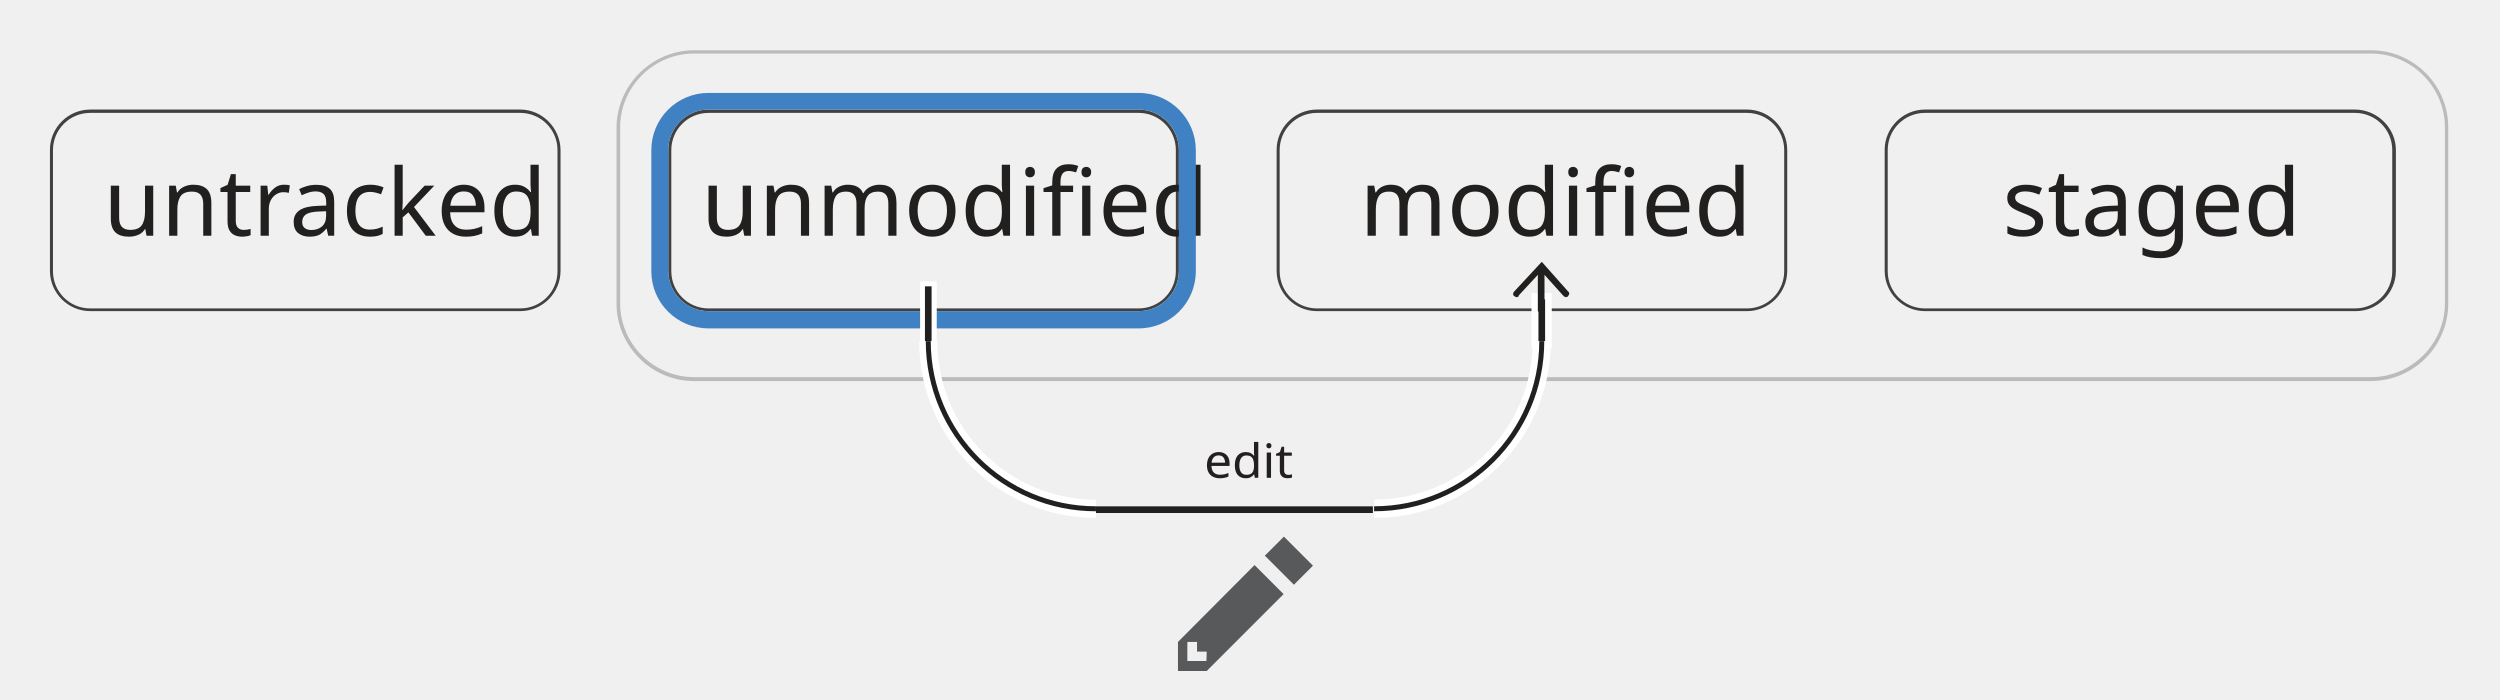
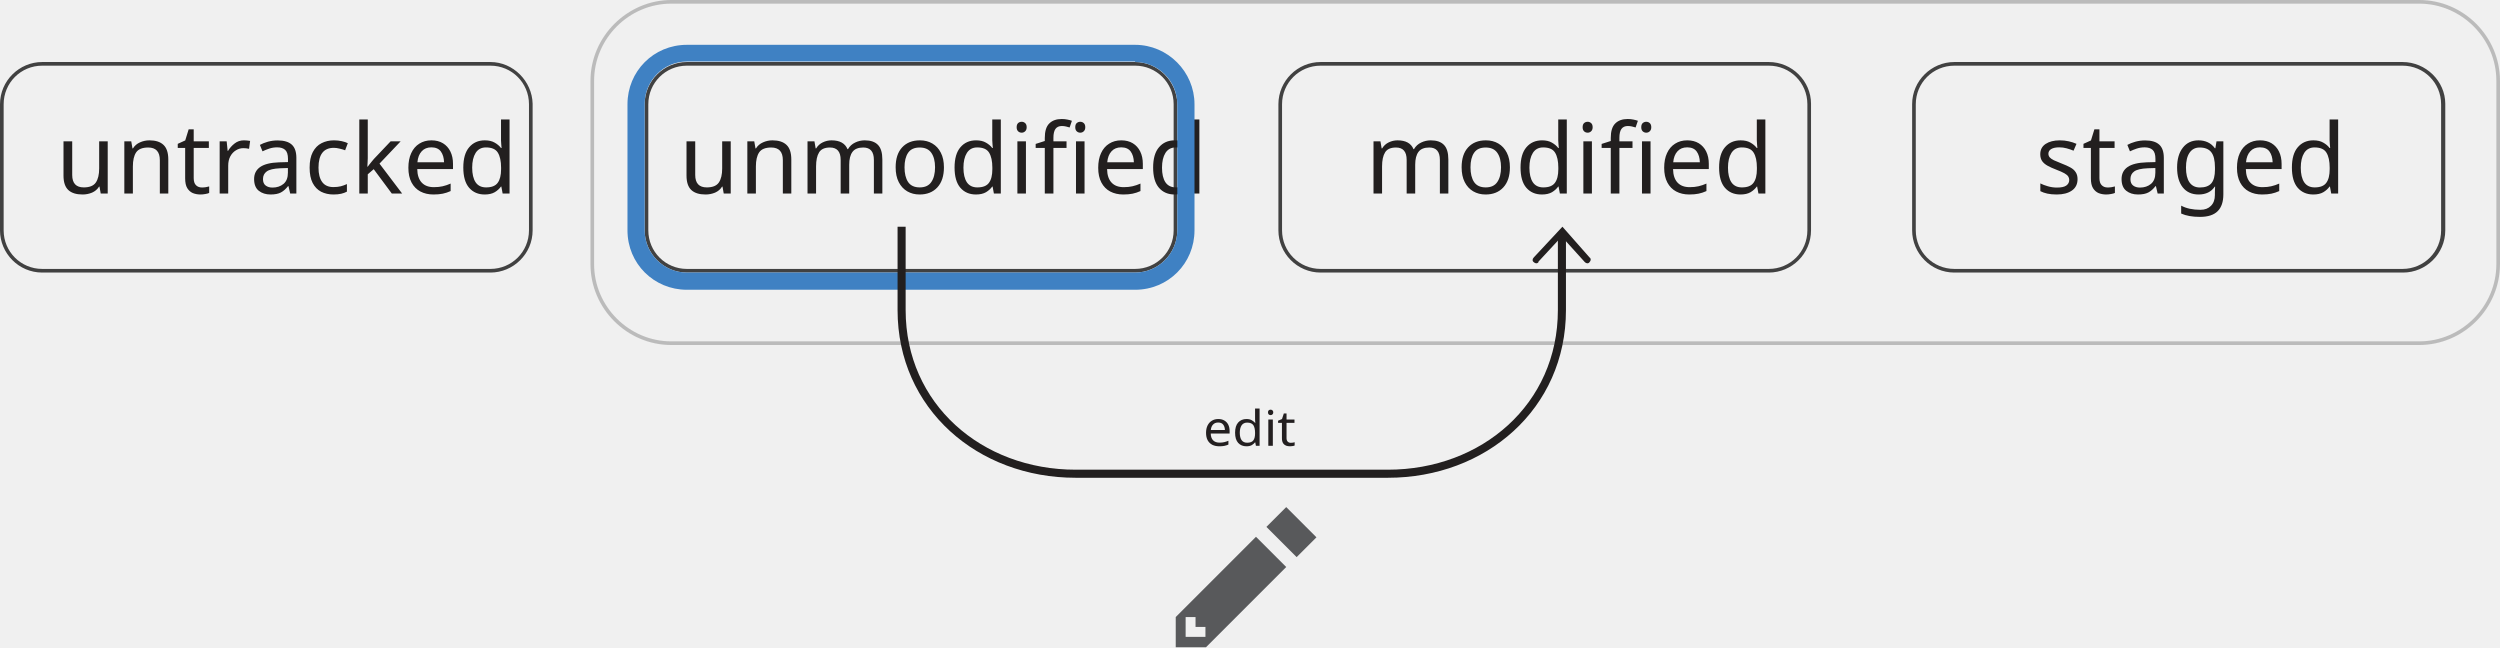
- <svg xmlns="http://www.w3.org/2000/svg" version="1.1" id="Diff" x="0px" y="0px" viewBox="-116 681 826 231" enable-background="new -116 681 826 231" xml:space="preserve">
+ <svg xmlns="http://www.w3.org/2000/svg" version="1.1" id="Diff" x="0px" y="0px" viewBox="5.6 339.1 479.7 124.2" enable-background="new 5.6 339.1 479.7 124.2" xml:space="preserve">
  <g id="base">
    <g id="untracked">
-       <text transform="matrix(1 0 0 1 -81.8234 758.8867)" fill="#221F1F" font-family="'HelveticaNeue-Light'" font-size="30.869">untracked</text>
+       <text transform="matrix(1 0 0 1 16.3151 376.2316)" fill="#221F1F" font-family="'HelveticaNeue-Light'" font-size="18.686">untracked</text>
      <g id="border_28_">
-         <path fill="#414141" d="M55.9,718.3c6.8,0,12.3,5.5,12.3,12.3v40c0,6.8-5.5,12.3-12.3,12.3H-86.2c-6.8,0-12.3-5.5-12.3-12.3v-40     c0-6.8,5.5-12.3,12.3-12.3H55.9 M55.9,717.2H-86.2c-7.3,0-13.3,6-13.3,13.3v40c0,7.3,6,13.3,13.3,13.3H55.9     c7.3,0,13.3-6,13.3-13.3v-40C69.1,723.3,63.2,717.2,55.9,717.2L55.9,717.2z" />
+         <path fill="#414141" d="M99.7,351.7c4.1,0,7.4,3.3,7.4,7.4v24.2c0,4.1-3.3,7.4-7.4,7.4h-86c-4.1,0-7.4-3.3-7.4-7.4v-24.2     c0-4.1,3.3-7.4,7.4-7.4H99.7 M99.7,351h-86c-4.4,0-8.1,3.6-8.1,8.1v24.2c0,4.4,3.6,8.1,8.1,8.1h86c4.4,0,8.1-3.6,8.1-8.1V359     C107.7,354.7,104.1,351,99.7,351L99.7,351z" />
      </g>
    </g>
    <g id="unmodified">
      <g id="border_1_">
-         <path fill="#414141" d="M260.2,718.3c6.8,0,12.3,5.5,12.3,12.3v40c0,6.8-5.5,12.3-12.3,12.3H118.1c-6.8,0-12.3-5.5-12.3-12.3v-40     c0-6.8,5.5-12.3,12.3-12.3H260.2 M260.2,717.2H118.1c-7.3,0-13.3,6-13.3,13.3v40c0,7.3,6,13.3,13.3,13.3h142.1     c7.3,0,13.3-6,13.3-13.3v-40C273.5,723.3,267.5,717.2,260.2,717.2L260.2,717.2z" />
+         <path fill="#414141" d="M223.4,351.7c4.1,0,7.4,3.3,7.4,7.4v24.2c0,4.1-3.3,7.4-7.4,7.4h-86c-4.1,0-7.4-3.3-7.4-7.4v-24.2     c0-4.1,3.3-7.4,7.4-7.4H223.4 M223.4,351h-86c-4.4,0-8.1,3.6-8.1,8.1v24.2c0,4.4,3.6,8.1,8.1,8.1h86c4.4,0,8.1-3.6,8.1-8.1V359     C231.4,354.7,227.8,351,223.4,351L223.4,351z" />
      </g>
-       <text transform="matrix(1 0 0 1 115.6629 758.8867)" fill="#221F1F" font-family="'HelveticaNeue-Light'" font-size="30.869">unmodified</text>
+       <text transform="matrix(1 0 0 1 135.859 376.2316)" fill="#221F1F" font-family="'HelveticaNeue-Light'" font-size="18.686">unmodified</text>
    </g>
    <g id="modified">
      <g id="border_25_">
-         <path fill="#414141" d="M461.2,718.3c6.8,0,12.3,5.5,12.3,12.3v40c0,6.8-5.5,12.3-12.3,12.3H319.1c-6.8,0-12.3-5.5-12.3-12.3v-40     c0-6.8,5.5-12.3,12.3-12.3H461.2 M461.2,717.2H319.1c-7.3,0-13.3,6-13.3,13.3v40c0,7.3,6,13.3,13.3,13.3h142.1     c7.3,0,13.3-6,13.3-13.3v-40C474.5,723.3,468.6,717.2,461.2,717.2L461.2,717.2z" />
+         <path fill="#414141" d="M345,351.7c4.1,0,7.4,3.3,7.4,7.4v24.2c0,4.1-3.3,7.4-7.4,7.4h-86c-4.1,0-7.4-3.3-7.4-7.4v-24.2     c0-4.1,3.3-7.4,7.4-7.4H345 M345,351h-86c-4.4,0-8.1,3.6-8.1,8.1v24.2c0,4.4,3.6,8.1,8.1,8.1h86c4.4,0,8.1-3.6,8.1-8.1V359     C353.1,354.7,349.5,351,345,351L345,351z" />
      </g>
-       <text transform="matrix(1 0 0 1 333.2263 758.8867)" fill="#221F1F" font-family="'HelveticaNeue-Light'" font-size="30.869">modified</text>
+       <text transform="matrix(1 0 0 1 267.5558 376.2316)" fill="#221F1F" font-family="'HelveticaNeue-Light'" font-size="18.686">modified</text>
    </g>
    <g id="staged">
      <g id="border_22_">
-         <path fill="#414141" d="M662.1,718.3c6.8,0,12.3,5.5,12.3,12.3v40c0,6.8-5.5,12.3-12.3,12.3H520c-6.8,0-12.3-5.5-12.3-12.3v-40     c0-6.8,5.5-12.3,12.3-12.3H662.1 M662.1,717.2H520c-7.3,0-13.3,6-13.3,13.3v40c0,7.3,6,13.3,13.3,13.3h142.3     c7.3,0,13.3-6,13.3-13.3v-40C675.6,723.3,669.4,717.2,662.1,717.2L662.1,717.2z" />
+         <path fill="#414141" d="M466.6,351.7c4.1,0,7.4,3.3,7.4,7.4v24.2c0,4.1-3.3,7.4-7.4,7.4h-86c-4.1,0-7.4-3.3-7.4-7.4v-24.2     c0-4.1,3.3-7.4,7.4-7.4H466.6 M466.6,351h-86c-4.4,0-8.1,3.6-8.1,8.1v24.2c0,4.4,3.6,8.1,8.1,8.1h86.1c4.4,0,8.1-3.6,8.1-8.1V359     C474.8,354.7,471.1,351,466.6,351L466.6,351z" />
      </g>
-       <text transform="matrix(1 0 0 1 545.6327 758.8867)" fill="#221F1F" font-family="'HelveticaNeue-Light'" font-size="30.869">staged</text>
+       <text transform="matrix(1 0 0 1 396.1309 376.2316)" fill="#221F1F" font-family="'HelveticaNeue-Light'" font-size="18.686">staged</text>
    </g>
    <g id="border_tracked" opacity="0.3">
-       <path fill="#414141" d="M667.4,698.7c13.4,0,24.4,11,24.4,24.4v58.1c0,13.4-11,24.4-24.4,24.4H113.3c-13.4,0-24.4-11-24.4-24.4    v-58.1c0-13.4,11-24.4,24.4-24.4H667.4 M667.4,697.6H113.3c-13.9,0-25.6,11.6-25.6,25.6v58.1c0,14.1,11.6,25.6,25.6,25.6h554    c14.1,0,25.6-11.5,25.6-25.6v-58.1C693,709.2,681.5,697.6,667.4,697.6L667.4,697.6z" />
+       <path fill="#414141" d="M469.8,339.8c8.1,0,14.8,6.7,14.8,14.8v35.2c0,8.1-6.7,14.8-14.8,14.8H134.4c-8.1,0-14.8-6.7-14.8-14.8    v-35.2c0-8.1,6.7-14.8,14.8-14.8H469.8 M469.8,339.1H134.4c-8.4,0-15.5,7-15.5,15.5v35.2c0,8.5,7,15.5,15.5,15.5h335.4    c8.5,0,15.5-7,15.5-15.5v-35.2C485.3,346.2,478.4,339.1,469.8,339.1L469.8,339.1z" />
    </g>
  </g>
  <g id="step-1-in-out" display="none">
-     <text transform="matrix(1.0483 0 0 1 281.332 838.8611)" display="inline" fill="#231F20" font-family="'ApexNew-Book'" font-size="15.575">add</text>
-     <path display="inline" fill="#58595B" d="M298.4,870.9h-6.3v6.3h-6.3v6.3h6.3v6.3h6.3v-6.3h6.3v-6.3h-6.3V870.9z M314.3,858.3   h-38.2c-3.2,0-3.2,3.2-3.2,3.2v38c0,0,0,3.2,3.2,3.2c0,0,34.9,0,38.2,0c3.2,0,3.2-3.2,3.2-3.2v-38.2   C317.5,861.3,317.5,858.3,314.3,858.3z M311.2,894.6c0,1.5-1.5,1.5-1.5,1.5H281c0,0-1.5,0-1.5-1.5v-28.6c0-1.5,1.5-1.5,1.5-1.5   h28.6c0,0,1.5,0,1.5,1.5C311.2,866.1,311.2,893.3,311.2,894.6z" />
-     <path id="border_23_" display="inline" fill="#3F81C3" d="M55.9,717.2c7.3,0,13.3,6,13.3,13.3v40c0,7.3-6,13.3-13.3,13.3H-86.2   c-7.3,0-13.3-6-13.3-13.3v-40c0-7.3,6-13.3,13.3-13.3H55.9 M55.9,711.7H-86.2c-10.5,0-18.9,8.5-18.9,18.9v40   c0,10.5,8.5,18.9,18.9,18.9H55.9c10.5,0,18.9-8.5,18.9-18.9v-40C74.8,720.3,66.3,711.7,55.9,711.7L55.9,711.7z" />
+     <text transform="matrix(1.0483 0 0 1 124.5156 956.6426)" display="inline" fill="#231F20" font-family="'ApexNew-Book'" font-size="9.428">add</text>
+     <path display="inline" fill="#58595B" d="M134.8,976H131v3.8h-3.8v3.8h3.8v3.8h3.8v-3.8h3.8v-3.8h-3.8V976z M144.5,968.4h-23.1   c-1.9,0-1.9,1.9-1.9,1.9v23c0,0,0,1.9,1.9,1.9c0,0,21.1,0,23.1,0c1.9,0,1.9-1.9,1.9-1.9v-23.1C146.4,970.2,146.4,968.4,144.5,968.4   z M142.6,990.4c0,0.9-0.9,0.9-0.9,0.9h-17.4c0,0-0.9,0-0.9-0.9v-17.3c0-0.9,0.9-0.9,0.9-0.9h17.3c0,0,0.9,0,0.9,0.9   C142.6,973.1,142.6,989.6,142.6,990.4z" />
+     <path id="border_23_" display="inline" fill="#3F81C3" d="M-11.9,883c4.4,0,8.1,3.6,8.1,8.1v24.2c0,4.4-3.6,8.1-8.1,8.1h-86   c-4.4,0-8.1-3.6-8.1-8.1V891c0-4.4,3.6-8.1,8.1-8.1L-11.9,883 M-11.9,879.7h-86c-6.4,0-11.4,5.1-11.4,11.4v24.2   c0,6.4,5.1,11.4,11.4,11.4h86c6.4,0,11.4-5.1,11.4-11.4v-24.2C-0.5,884.9-5.6,879.7-11.9,879.7L-11.9,879.7z" />
    <g id="add" display="inline">
      <g>
-         <path fill="#221F1F" d="M42.1,848.3v2.2c0,0,3.5,0,10,0c65.6,0,423.8,0,480.7,0c4.8,0,7.3,0,7.3,0c0-0.8,0-1.5,0-2.2     c0,0-2.5,0-7.3,0c-56.9,0-415,0-480.7,0C45.6,848.3,42.1,848.3,42.1,848.3z" />
+         <path fill="#221F1F" d="M-20.3,962.4v1.3c0,0,2.1,0,6.1,0c39.7,0,256.5,0,291,0c2.9,0,4.4,0,4.4,0c0-0.5,0-0.9,0-1.3     c0,0-1.5,0-4.4,0c-34.4,0-251.2,0-291,0C-18.2,962.4-20.3,962.4-20.3,962.4z" />
      </g>
      <g>
-         <path fill="#221F1F" d="M593.6,778.9c0,0,0,6.3,0,11.1c0,2.8,0,4.8,0,4.8h4.5c0,0,0-2.2,0-4.8c0-4.6,0-11.1,0-11.1H593.6z" />
-         <path fill="#FFFFFF" d="M596.9,793.7c-0.8,0-1.5,0-2.2,0c0,0,0-1.7,0-3.8c0-4.2,0-10,0-10h2.2c0,0,0,6,0,10     C596.9,792,596.9,793.7,596.9,793.7 M599.2,796v-2.2c0,0,0-1.7,0-3.8c0-4.2,0-10,0-10v-2.2H597h-2.2h-2.3v2.2c0,0,0,6,0,10     c0,2.2,0,3.8,0,3.8v2.2h2.2h2.2H599.2L599.2,796z" />
+         <path fill="#221F1F" d="M313.5,920.3c0,0,0,3.8,0,6.7c0,1.7,0,2.9,0,2.9h2.7c0,0,0-1.3,0-2.9c0-2.8,0-6.7,0-6.7H313.5z" />
+         <path fill="#FFFFFF" d="M315.5,929.3c-0.5,0-0.9,0-1.3,0c0,0,0-1,0-2.3c0-2.5,0-6.1,0-6.1h1.3c0,0,0,3.6,0,6.1     C315.5,928.3,315.5,929.3,315.5,929.3 M316.9,930.7v-1.3c0,0,0-1,0-2.3c0-2.5,0-6.1,0-6.1v-1.3h-1.3h-1.3h-1.4v1.3     c0,0,0,3.6,0,6.1c0,1.3,0,2.3,0,2.3v1.3h1.3h1.3H316.9L316.9,930.7z" />
      </g>
      <g>
-         <path fill="#221F1F" d="M-15.3,774.9c0,0,0,9.3,0,14.9c0,2.7,0,4.6,0,4.6h3.8c0,0,0-2,0-4.6c0-5.8,0-14.9,0-14.9H-15.3z" />
-         <path fill="#FFFFFF" d="M-12.4,793.7c-0.8,0-1.5,0-2.2,0c0,0,0-1.5,0-3.8c0-5.3,0-14.3,0-14.3h2.2c0,0,0,9,0,14.3     C-12.4,792.2-12.4,793.7-12.4,793.7 M-10.7,795.5v-1.7c0,0,0-1.5,0-3.8c0-5.3,0-14.3,0-14.3v-1.7h-1.7h-2.2h-1.7v1.7     c0,0,0,9,0,14.3c0,2.2,0,3.8,0,3.8v1.7h1.7h2.2H-10.7L-10.7,795.5z" />
+         <path fill="#221F1F" d="M-55,917.9c0,0,0,5.6,0,9c0,1.6,0,2.8,0,2.8h2.3c0,0,0-1.2,0-2.8c0-3.5,0-9,0-9H-55z" />
+         <path fill="#FFFFFF" d="M-53.3,929.3c-0.5,0-0.9,0-1.3,0c0,0,0-0.9,0-2.3c0-3.2,0-8.7,0-8.7h1.3c0,0,0,5.4,0,8.7     C-53.3,928.4-53.3,929.3-53.3,929.3 M-52.3,930.4v-1c0,0,0-0.9,0-2.3c0-3.2,0-8.7,0-8.7v-1h-1h-1.3h-1v1c0,0,0,5.4,0,8.7     c0,1.3,0,2.3,0,2.3v1h1h1.3H-52.3L-52.3,930.4z" />
      </g>
-       <path fill="#221F1F" d="M595.9,767.5l-9.1,9.8c-0.5,0.5-0.5,1.2,0,1.5c0.5,0.5,1.2,0.5,1.5,0c0,0,0,0,0-0.2l0,0l6.3-6.8v12.1    c0.8,0,1.5,0,2.2,0v-12.1l6.3,7c0.5,0.5,1.2,0.5,1.5,0c0.5-0.5,0.5-1.2,0-1.5l0,0L595.9,767.5z" />
+       <path fill="#221F1F" d="M314.9,913.4l-5.5,5.9c-0.3,0.3-0.3,0.7,0,0.9c0.3,0.3,0.7,0.3,0.9,0c0,0,0,0,0-0.1l0,0l3.8-4.1v7.3    c0.5,0,0.9,0,1.3,0V916l3.8,4.2c0.3,0.3,0.7,0.3,0.9,0c0.3-0.3,0.3-0.7,0-0.9l0,0L314.9,913.4z" />
      <g>
-         <path fill="none" stroke="#FFFFFF" stroke-width="6" stroke-miterlimit="10" d="M595.9,793.7c0,30.7-24.9,55.4-55.4,55.4" />
-         <path fill="none" stroke="#221F1F" stroke-width="2" stroke-miterlimit="10" d="M595.9,793.7c0,30.7-24.9,55.4-55.4,55.4" />
+         <path fill="none" stroke="#FFFFFF" stroke-width="6" stroke-miterlimit="10" d="M314.9,929.3c0,18.6-15.1,33.5-33.5,33.5" />
+         <path fill="none" stroke="#221F1F" stroke-width="2" stroke-miterlimit="10" d="M314.9,929.3c0,18.6-15.1,33.5-33.5,33.5" />
      </g>
      <g>
-         <path fill="none" stroke="#FFFFFF" stroke-width="6" stroke-miterlimit="10" d="M-13.5,793.7c0,30.7,24.9,55.4,55.4,55.4" />
-         <path fill="none" stroke="#221F1F" stroke-width="2" stroke-miterlimit="10" d="M-13.5,793.7c0,30.7,24.9,55.4,55.4,55.4" />
+         <path fill="none" stroke="#FFFFFF" stroke-width="6" stroke-miterlimit="10" d="M-54,929.3c0,18.6,15.1,33.5,33.5,33.5" />
+         <path fill="none" stroke="#221F1F" stroke-width="2" stroke-miterlimit="10" d="M-54,929.3c0,18.6,15.1,33.5,33.5,33.5" />
      </g>
    </g>
  </g>
  <g id="step-2-in-out" display="none">
-     <text transform="matrix(1.0208 0 0 1 378.2052 838.8611)" display="inline" fill="#231F20" font-family="'ApexNew-Book'" font-size="15.575">commit</text>
-     <path display="inline" fill="#58595B" d="M424.9,858.3h-38.2c-3.2,0-3.2,3.2-3.2,3.2v38c0,0,0,3.2,3.2,3.2c0,0,34.9,0,38.2,0   c3.2,0,3.2-3.2,3.2-3.2v-38.2C428.2,861.3,428.2,858.3,424.9,858.3z M421.9,894.6c0,1.5-1.5,1.5-1.5,1.5h-28.7c0,0-1.5,0-1.5-1.5   v-28.6c0-1.5,1.5-1.5,1.5-1.5h28.6c0,0,1.5,0,1.5,1.5C421.9,866.1,421.9,893.3,421.9,894.6z M406,874c-3.5,0-6.3,2.8-6.3,6.3   s2.8,6.3,6.3,6.3c3.5,0,6.3-2.8,6.3-6.3S409.5,874,406,874z" />
-     <path display="inline" fill="#58595B" d="M403,869.4h-2.8v2.8h2.8V869.4z M403,863.7h-2.8v2.8h2.8V863.7z M419.6,858.3h-27.9   c0,0-2.8,0-2.8,2.8v33.4c0,2.8,2.8,2.8,2.8,2.8h5.6v5.6l4.2-4.2l4.2,4.2v-5.8h13.9c0,0,2.8,0,2.8-2.8v-33.4   C422.4,858.3,419.6,858.3,419.6,858.3z M419.6,891.6c0,2.7-2.8,2.8-2.8,2.8h-11.1v-2.8h-8.3v2.8h-2.8c-2.8,0-2.8-2.8-2.8-2.8v-2.8   h27.9L419.6,891.6L419.6,891.6z M419.6,886h-22.2v-25.1h22.2V886z M403,880.5h-2.8v2.8h2.8V880.5z M403,874.9h-2.8v2.8h2.8V874.9z" />
-     <path id="border_12_" display="inline" fill="#3F81C3" d="M662.1,717.2c7.3,0,13.3,6,13.3,13.3v40c0,7.3-6,13.3-13.3,13.3H520   c-7.3,0-13.3-6-13.3-13.3v-40c0-7.3,6-13.3,13.3-13.3H662.1 M662.1,711.7H520c-10.5,0-18.9,8.5-18.9,18.9v40   c0,10.5,8.5,18.9,18.9,18.9h142.3c10.5,0,18.9-8.5,18.9-18.9v-40C681,720.3,672.6,711.7,662.1,711.7L662.1,711.7z" />
+     <text transform="matrix(1.0208 0 0 1 183.1558 956.6426)" display="inline" fill="#231F20" font-family="'ApexNew-Book'" font-size="9.428">commit</text>
+     <path display="inline" fill="#58595B" d="M211.4,968.4h-23.1c-1.9,0-1.9,1.9-1.9,1.9v23c0,0,0,1.9,1.9,1.9c0,0,21.1,0,23.1,0   c1.9,0,1.9-1.9,1.9-1.9v-23.1C213.4,970.2,213.4,968.4,211.4,968.4z M209.6,990.4c0,0.9-0.9,0.9-0.9,0.9h-17.4c0,0-0.9,0-0.9-0.9   v-17.3c0-0.9,0.9-0.9,0.9-0.9h17.3c0,0,0.9,0,0.9,0.9C209.6,973.1,209.6,989.6,209.6,990.4z M200,977.9c-2.1,0-3.8,1.7-3.8,3.8   s1.7,3.8,3.8,3.8s3.8-1.7,3.8-3.8C203.8,979.6,202.1,977.9,200,977.9z" />
+     <path display="inline" fill="#58595B" d="M198.2,975.1h-1.7v1.7h1.7V975.1z M198.2,971.7h-1.7v1.7h1.7V971.7z M208.2,968.4h-16.9   c0,0-1.7,0-1.7,1.7v20.2c0,1.7,1.7,1.7,1.7,1.7h3.4v3.4l2.5-2.5l2.5,2.5v-3.5h8.4c0,0,1.7,0,1.7-1.7V970   C209.9,968.4,208.2,968.4,208.2,968.4z M208.2,988.6c0,1.6-1.7,1.7-1.7,1.7h-6.7v-1.7h-5v1.7h-1.7c-1.7,0-1.7-1.7-1.7-1.7v-1.7   h16.9L208.2,988.6L208.2,988.6z M208.2,985.2h-13.4V970h13.4V985.2z M198.2,981.8h-1.7v1.7h1.7V981.8z M198.2,978.5h-1.7v1.7h1.7   V978.5z" />
+     <path id="border_12_" display="inline" fill="#3F81C3" d="M355,883c4.4,0,8.1,3.6,8.1,8.1v24.2c0,4.4-3.6,8.1-8.1,8.1h-86   c-4.4,0-8.1-3.6-8.1-8.1V891c0-4.4,3.6-8.1,8.1-8.1L355,883 M355,879.7h-86c-6.4,0-11.4,5.1-11.4,11.4v24.2   c0,6.4,5.1,11.4,11.4,11.4h86.1c6.4,0,11.4-5.1,11.4-11.4v-24.2C366.4,884.9,361.4,879.7,355,879.7L355,879.7z" />
    <g id="add_3_" display="inline">
      <g>
-         <path fill="#221F1F" d="M540.3,848.3v2.2c0,0-3.5,0-10,0c-38,0-244.4,0-277.4,0c-4.8,0-7.3,0-7.3,0c0-0.8,0-1.5,0-2.2     c0,0,2.5,0,7.3,0c32.9,0,239.4,0,277.4,0C536.9,848.3,540.3,848.3,540.3,848.3z" />
+         <path fill="#221F1F" d="M281.3,962.4v1.3c0,0-2.1,0-6.1,0c-23,0-147.9,0-167.9,0c-2.9,0-4.4,0-4.4,0c0-0.5,0-0.9,0-1.3     c0,0,1.5,0,4.4,0c19.9,0,144.9,0,167.9,0C279.2,962.4,281.3,962.4,281.3,962.4z" />
      </g>
      <g>
-         <path fill="#221F1F" d="M192.5,778.9c0,0,0,6.3,0,11.1c0,2.8,0,4.8,0,4.8H188c0,0,0-2.2,0-4.8c0-4.6,0-11.1,0-11.1H192.5z" />
-         <path fill="#FFFFFF" d="M189.2,793.7c0,0,0-1.7,0-3.8c0-4.2,0-10,0-10h2.2c0,0,0,6,0,10c0,2.2,0,3.8,0,3.8     C190.5,793.7,189.8,793.7,189.2,793.7 M186.8,796h2.2h2.2h2.2v-2.2c0,0,0-1.7,0-3.8c0-4.2,0-10,0-10v-2.2h-2.2h-2H187v2.2     c0,0,0,6,0,10c0,2.2,0,3.8,0,3.8L186.8,796L186.8,796z" />
+         <path fill="#221F1F" d="M70.7,920.3c0,0,0,3.8,0,6.7c0,1.7,0,2.9,0,2.9H68c0,0,0-1.3,0-2.9c0-2.8,0-6.7,0-6.7H70.7z" />
+         <path fill="#FFFFFF" d="M68.7,929.3c0,0,0-1,0-2.3c0-2.5,0-6.1,0-6.1H70c0,0,0,3.6,0,6.1c0,1.3,0,2.3,0,2.3     C69.5,929.3,69.1,929.3,68.7,929.3 M67.3,930.7h1.3H70h1.3v-1.3c0,0,0-1,0-2.3c0-2.5,0-6.1,0-6.1v-1.3H70h-1.2h-1.3v1.3     c0,0,0,3.6,0,6.1c0,1.3,0,2.3,0,2.3L67.3,930.7L67.3,930.7z" />
      </g>
      <g>
-         <path fill="#221F1F" d="M597.9,774.9c0,0,0,9.3,0,14.9c0,2.7,0,4.6,0,4.6H594c0,0,0-2,0-4.6c0-5.8,0-14.9,0-14.9H597.9z" />
-         <path fill="#FFFFFF" d="M594.9,793.7c0,0,0-1.5,0-3.8c0-5.3,0-14.3,0-14.3h2.2c0,0,0,9,0,14.3c0,2.2,0,3.8,0,3.8     C596.2,793.7,595.5,793.7,594.9,793.7 M593.2,795.5h1.7h2.2h1.7v-1.7c0,0,0-1.5,0-3.8c0-5.3,0-14.3,0-14.3v-1.7H597h-2.2h-1.7     v1.7c0,0,0,9,0,14.3c0,2.2,0,3.8,0,3.8V795.5L593.2,795.5z" />
+         <path fill="#221F1F" d="M316.1,917.9c0,0,0,5.6,0,9c0,1.6,0,2.8,0,2.8h-2.4c0,0,0-1.2,0-2.8c0-3.5,0-9,0-9H316.1z" />
+         <path fill="#FFFFFF" d="M314.3,929.3c0,0,0-0.9,0-2.3c0-3.2,0-8.7,0-8.7h1.3c0,0,0,5.4,0,8.7c0,1.3,0,2.3,0,2.3     C315.1,929.3,314.7,929.3,314.3,929.3 M313.3,930.4h1h1.3h1v-1c0,0,0-0.9,0-2.3c0-3.2,0-8.7,0-8.7v-1h-1.1h-1.3h-1v1     c0,0,0,5.4,0,8.7c0,1.3,0,2.3,0,2.3L313.3,930.4L313.3,930.4z" />
      </g>
-       <path fill="#221F1F" d="M190.2,767.5l9.1,9.8c0.5,0.5,0.5,1.2,0,1.5c-0.5,0.5-1.2,0.5-1.5,0c0,0,0,0,0-0.2l0,0l-6.3-6.8v12.1    c-0.8,0-1.5,0-2.2,0v-12.1l-6.3,7c-0.5,0.5-1.2,0.5-1.5,0s-0.5-1.2,0-1.5l0,0L190.2,767.5z" />
+       <path fill="#221F1F" d="M69.4,913.4l5.5,5.9c0.3,0.3,0.3,0.7,0,0.9c-0.3,0.3-0.7,0.3-0.9,0c0,0,0,0,0-0.1l0,0l-3.8-4.1v7.3    c-0.5,0-0.9,0-1.3,0V916l-3.8,4.2c-0.3,0.3-0.7,0.3-0.9,0c-0.2-0.3-0.3-0.7,0-0.9l0,0L69.4,913.4z" />
      <g>
-         <path fill="none" stroke="#FFFFFF" stroke-width="6" stroke-miterlimit="10" d="M190.2,793.7c0,30.7,24.9,55.4,55.4,55.4" />
-         <path fill="none" stroke="#221F1F" stroke-width="2" stroke-miterlimit="10" d="M190.2,793.7c0,30.7,24.9,55.4,55.4,55.4" />
+         <path fill="none" stroke="#FFFFFF" stroke-width="6" stroke-miterlimit="10" d="M69.4,929.3c0,18.6,15.1,33.5,33.5,33.5" />
+         <path fill="none" stroke="#221F1F" stroke-width="2" stroke-miterlimit="10" d="M69.4,929.3c0,18.6,15.1,33.5,33.5,33.5" />
      </g>
      <g>
-         <path fill="none" stroke="#FFFFFF" stroke-width="6" stroke-miterlimit="10" d="M595.9,793.7c0,30.7-24.9,55.4-55.4,55.4" />
-         <path fill="none" stroke="#221F1F" stroke-width="2" stroke-miterlimit="10" d="M595.9,793.7c0,30.7-24.9,55.4-55.4,55.4" />
+         <path fill="none" stroke="#FFFFFF" stroke-width="6" stroke-miterlimit="10" d="M314.9,929.3c0,18.6-15.1,33.5-33.5,33.5" />
+         <path fill="none" stroke="#221F1F" stroke-width="2" stroke-miterlimit="10" d="M314.9,929.3c0,18.6-15.1,33.5-33.5,33.5" />
      </g>
    </g>
  </g>
-   <g id="step-3-in-out">
-     <text transform="matrix(1.0483 0 0 1 281.8809 838.8611)" fill="#231F20" font-family="'ApexNew-Book'" font-size="15.575">edit</text>
-     <path fill="#58595B" d="M308.2,858.3l-6.3,6.3l9.6,9.6l6.3-6.3L308.2,858.3z M273.2,893.1v9.6h9.5l25.4-25.4l-9.6-9.6L273.2,893.1z    M282.6,899.4h-6.3v-6.3h3.2v3.2h3.2L282.6,899.4L282.6,899.4z" />
-     <path id="border_7_" fill="#3F81C3" d="M260.2,717.2c7.3,0,13.3,6,13.3,13.3v40c0,7.3-6,13.3-13.3,13.3H118.1   c-7.3,0-13.3-6-13.3-13.3v-40c0-7.3,6-13.3,13.3-13.3H260.2 M260.2,711.7H118.1c-10.5,0-18.9,8.5-18.9,18.9v40   c0,10.5,8.5,18.9,18.9,18.9h142.1c10.5,0,18.9-8.5,18.9-18.9v-40C279.1,720.3,270.7,711.7,260.2,711.7L260.2,711.7z" />
-     <g id="edit">
+   <text transform="matrix(1.0483 0 0 1 236.4751 424.6426)" fill="#231F20" font-family="'ApexNew-Book'" font-size="9.428">edit</text>
+   <path fill="#58595B" d="M252.4,436.4l-3.8,3.8l5.8,5.8l3.8-3.8L252.4,436.4z M231.2,457.5v5.8h5.8l15.4-15.4l-5.8-5.8L231.2,457.5z   M236.9,461.3h-3.8v-3.8h1.9v1.9h1.9L236.9,461.3L236.9,461.3z" />
+   <path id="border_7_" fill="#3F81C3" d="M223.4,351c4.4,0,8.1,3.6,8.1,8.1v24.2c0,4.4-3.6,8.1-8.1,8.1h-86c-4.4,0-8.1-3.6-8.1-8.1  V359c0-4.4,3.6-8.1,8.1-8.1h86 M223.4,347.7h-86c-6.4,0-11.4,5.1-11.4,11.4v24.2c0,6.4,5.1,11.4,11.4,11.4h86  c6.4,0,11.4-5.1,11.4-11.4v-24.2C234.8,352.9,229.7,347.7,223.4,347.7L223.4,347.7z" />
+   <g id="step-4-in-out" display="none">
+     <text transform="matrix(1.0483 0 0 1 249.0571 956.6426)" display="inline" fill="#231F20" font-family="'ApexNew-Book'" font-size="9.428">add</text>
+     <path display="inline" fill="#58595B" d="M259.4,976h-3.8v3.8h-3.8v3.8h3.8v3.8h3.8v-3.8h3.8v-3.8h-3.8V976z M269,968.4h-23.1   c-1.9,0-1.9,1.9-1.9,1.9v23c0,0,0,1.9,1.9,1.9c0,0,21.1,0,23.1,0s1.9-1.9,1.9-1.9v-23.1C270.9,970.2,270.9,968.4,269,968.4z    M267.1,990.4c0,0.9-0.9,0.9-0.9,0.9h-17.3c0,0-0.9,0-0.9-0.9v-17.3c0-0.9,0.9-0.9,0.9-0.9h17.3c0,0,0.9,0,0.9,0.9   C267.1,973.1,267.1,989.6,267.1,990.4z" />
+     <path id="border_2_" display="inline" fill="#3F81C3" d="M233.4,883c4.4,0,8.1,3.6,8.1,8.1v24.2c0,4.4-3.6,8.1-8.1,8.1h-86   c-4.4,0-8.1-3.6-8.1-8.1V891c0-4.4,3.6-8.1,8.1-8.1L233.4,883 M233.4,879.7h-86c-6.4,0-11.4,5.1-11.4,11.4v24.2   c0,6.4,5.1,11.4,11.4,11.4h86c6.4,0,11.4-5.1,11.4-11.4v-24.2C244.9,884.9,239.6,879.7,233.4,879.7L233.4,879.7z" />
+     <g id="add_5_" display="inline">
      <g>
-         <path fill="#221F1F" d="M246.1,848.3v2.2c0,0,3.5,0,10,0c10.1,0,65.4,0,74.2,0c4.8,0,7.3,0,7.3,0c0-0.8,0-1.5,0-2.2     c0,0-2.5,0-7.3,0c-8.8,0-64.1,0-74.2,0C249.8,848.3,246.1,848.3,246.1,848.3z" />
+         <path fill="#221F1F" d="M226.1,962.4v1.3c0,0,2.1,0,6.1,0c6.1,0,39.4,0,44.7,0c2.9,0,4.4,0,4.4,0c0-0.5,0-0.9,0-1.3     c0,0-1.5,0-4.4,0c-5.3,0-38.6,0-44.7,0C228.2,962.4,226.1,962.4,226.1,962.4z" />
      </g>
      <g>
-         <path fill="#221F1F" d="M391.2,778.9c0,0,0,6.3,0,11.1c0,2.8,0,4.8,0,4.8h4.5c0,0,0-2.2,0-4.8c0-4.6,0-11.1,0-11.1H391.2z" />
-         <path fill="#FFFFFF" d="M394.5,793.7c-0.8,0-1.5,0-2.2,0c0,0,0-1.7,0-3.8c0-4.2,0-10,0-10h2.2c0,0,0,6,0,10     C394.5,792,394.5,793.7,394.5,793.7 M396.7,796v-2.2c0,0,0-1.7,0-3.8c0-4.2,0-10,0-10v-2.2h-2.2h-2.2H390v2.2c0,0,0,6,0,10     c0,2.2,0,3.8,0,3.8v2.2h2.2h2.2H396.7L396.7,796z" />
+         <path fill="#221F1F" d="M313.6,920.3c0,0,0,3.8,0,6.7c0,1.7,0,2.9,0,2.9h2.7c0,0,0-1.3,0-2.9c0-2.8,0-6.7,0-6.7H313.6z" />
+         <path fill="#FFFFFF" d="M315.6,929.3c-0.5,0-0.9,0-1.3,0c0,0,0-1,0-2.3c0-2.5,0-6.1,0-6.1h1.3c0,0,0,3.6,0,6.1     C315.6,928.3,315.6,929.3,315.6,929.3 M317.1,930.7v-1.3c0,0,0-1,0-2.3c0-2.5,0-6.1,0-6.1v-1.3h-1.3h-1.3H313v1.3     c0,0,0,3.6,0,6.1c0,1.3,0,2.3,0,2.3v1.3h1.3h1.3H317.1L317.1,930.7z" />
      </g>
      <g>
-         <path fill="#221F1F" d="M188.7,774.9c0,0,0,9.3,0,14.9c0,2.7,0,4.6,0,4.6h3.8c0,0,0-2,0-4.6c0-5.8,0-14.9,0-14.9H188.7z" />
-         <path fill="#FFFFFF" d="M191.8,793.7c-0.8,0-1.5,0-2.2,0c0,0,0-1.5,0-3.8c0-5.3,0-14.3,0-14.3h2.2c0,0,0,9,0,14.3     C191.8,792.2,191.8,793.7,191.8,793.7 M193.5,795.5v-1.7c0,0,0-1.5,0-3.8c0-5.3,0-14.3,0-14.3v-1.7h-1.7h-2.2H188v1.7     c0,0,0,9,0,14.3c0,2.2,0,3.8,0,3.8v1.7h1.7h2.2H193.5L193.5,795.5z" />
+         <path fill="#221F1F" d="M191.3,917.9c0,0,0,5.6,0,9c0,1.6,0,2.8,0,2.8h2.3c0,0,0-1.2,0-2.8c0-3.5,0-9,0-9H191.3z" />
+         <path fill="#FFFFFF" d="M193.1,929.3c-0.5,0-0.9,0-1.3,0c0,0,0-0.9,0-2.3c0-3.2,0-8.7,0-8.7h1.3c0,0,0,5.4,0,8.7     C193.1,928.4,193.1,929.3,193.1,929.3 M194.1,930.4v-1c0,0,0-0.9,0-2.3c0-3.2,0-8.7,0-8.7v-1h-1h-1.3h-1v1c0,0,0,5.4,0,8.7     c0,1.3,0,2.3,0,2.3v1h1h1.3H194.1L194.1,930.4z" />
      </g>
-       <path fill="#221F1F" d="M393.4,767.5l-9.1,9.8c-0.5,0.5-0.5,1.2,0,1.5c0.5,0.5,1.2,0.5,1.5,0c0,0,0,0,0-0.2l0,0l6.3-6.8v12.1    c0.8,0,1.5,0,2.2,0v-12.1l6.3,7c0.5,0.5,1.2,0.5,1.5,0c0.5-0.5,0.5-1.2,0-1.5l0,0L393.4,767.5z" />
+       <path fill="#221F1F" d="M314.9,913.4l-5.5,5.9c-0.3,0.3-0.3,0.7,0,0.9c0.3,0.3,0.7,0.3,0.9,0c0,0,0,0,0-0.1l0,0l3.8-4.1v7.3    c0.5,0,0.9,0,1.3,0V916l3.8,4.2c0.3,0.3,0.7,0.3,0.9,0c0.3-0.3,0.3-0.7,0-0.9l0,0L314.9,913.4z" />
      <g>
-         <path fill="none" stroke="#FFFFFF" stroke-width="6" stroke-miterlimit="10" d="M393.4,793.7c0,30.7-24.9,55.4-55.4,55.4" />
-         <path fill="none" stroke="#221F1F" stroke-width="1.65" stroke-miterlimit="10" d="M393.4,793.7c0,30.7-24.9,55.4-55.4,55.4" />
+         <path fill="none" stroke="#FFFFFF" stroke-width="6" stroke-miterlimit="10" d="M314.9,929.3c0,18.6-15.1,33.5-33.5,33.5" />
+         <path fill="none" stroke="#221F1F" stroke-width="2" stroke-miterlimit="10" d="M314.9,929.3c0,18.6-15.1,33.5-33.5,33.5" />
      </g>
      <g>
-         <path fill="none" stroke="#FFFFFF" stroke-width="6" stroke-miterlimit="10" d="M190.7,793.7c0,30.7,24.9,55.4,55.4,55.4" />
-         <path fill="none" stroke="#221F1F" stroke-width="1.65" stroke-miterlimit="10" d="M190.7,793.7c0,30.7,24.9,55.4,55.4,55.4" />
-       </g>
-     </g>
-   </g>
-   <g id="step-4-in-out" display="none">
-     <text transform="matrix(1.0483 0 0 1 487.0741 838.8611)" display="inline" fill="#231F20" font-family="'ApexNew-Book'" font-size="15.575">add</text>
-     <path display="inline" fill="#58595B" d="M504.2,870.9h-6.3v6.3h-6.3v6.3h6.3v6.3h6.3v-6.3h6.3v-6.3h-6.3V870.9z M520,858.3h-38.2   c-3.2,0-3.2,3.2-3.2,3.2v38c0,0,0,3.2,3.2,3.2c0,0,34.9,0,38.2,0c3.3,0,3.2-3.2,3.2-3.2v-38.2C523.2,861.3,523.2,858.3,520,858.3z    M516.9,894.6c0,1.5-1.5,1.5-1.5,1.5h-28.6c0,0-1.5,0-1.5-1.5v-28.6c0-1.5,1.5-1.5,1.5-1.5h28.6c0,0,1.5,0,1.5,1.5   C516.9,866.1,516.9,893.3,516.9,894.6z" />
-     <path id="border_2_" display="inline" fill="#3F81C3" d="M461.2,717.2c7.3,0,13.3,6,13.3,13.3v40c0,7.3-6,13.3-13.3,13.3H319.1   c-7.3,0-13.3-6-13.3-13.3v-40c0-7.3,6-13.3,13.3-13.3H461.2 M461.2,711.7H319.1c-10.5,0-18.9,8.5-18.9,18.9v40   c0,10.5,8.5,18.9,18.9,18.9h142.1c10.5,0,18.9-8.5,18.9-18.9v-40C480.2,720.3,471.5,711.7,461.2,711.7L461.2,711.7z" />
-     <g id="add_5_" display="inline">
-       <g>
-         <path fill="#221F1F" d="M449.1,848.3v2.2c0,0,3.5,0,10,0c10.1,0,65.1,0,73.9,0c4.8,0,7.3,0,7.3,0c0-0.8,0-1.5,0-2.2     c0,0-2.5,0-7.3,0c-8.8,0-63.7,0-73.9,0C452.6,848.3,449.1,848.3,449.1,848.3z" />
-       </g>
-       <g>
-         <path fill="#221F1F" d="M593.7,778.9c0,0,0,6.3,0,11.1c0,2.8,0,4.8,0,4.8h4.5c0,0,0-2.2,0-4.8c0-4.6,0-11.1,0-11.1H593.7z" />
-         <path fill="#FFFFFF" d="M597,793.7c-0.8,0-1.5,0-2.2,0c0,0,0-1.7,0-3.8c0-4.2,0-10,0-10h2.2c0,0,0,6,0,10     C597,792,597,793.7,597,793.7 M599.4,796v-2.2c0,0,0-1.7,0-3.8c0-4.2,0-10,0-10v-2.2h-2.2H595h-2.5v2.2c0,0,0,6,0,10     c0,2.2,0,3.8,0,3.8v2.2h2.2h2.2H599.4L599.4,796z" />
-       </g>
-       <g>
-         <path fill="#221F1F" d="M391.7,774.9c0,0,0,9.3,0,14.9c0,2.7,0,4.6,0,4.6h3.8c0,0,0-2,0-4.6c0-5.8,0-14.9,0-14.9H391.7z" />
-         <path fill="#FFFFFF" d="M394.7,793.7c-0.8,0-1.5,0-2.2,0c0,0,0-1.5,0-3.8c0-5.3,0-14.3,0-14.3h2.2c0,0,0,9,0,14.3     C394.7,792.2,394.7,793.7,394.7,793.7 M396.3,795.5v-1.7c0,0,0-1.5,0-3.8c0-5.3,0-14.3,0-14.3v-1.7h-1.7h-2.2h-1.7v1.7     c0,0,0,9,0,14.3c0,2.2,0,3.8,0,3.8v1.7h1.7h2.2H396.3L396.3,795.5z" />
-       </g>
-       <path fill="#221F1F" d="M595.9,767.5l-9.1,9.8c-0.5,0.5-0.5,1.2,0,1.5c0.5,0.5,1.2,0.5,1.5,0c0,0,0,0,0-0.2l0,0l6.3-6.8v12.1    c0.8,0,1.5,0,2.2,0v-12.1l6.3,7c0.5,0.5,1.2,0.5,1.5,0c0.5-0.5,0.5-1.2,0-1.5l0,0L595.9,767.5z" />
-       <g>
-         <path fill="none" stroke="#FFFFFF" stroke-width="6" stroke-miterlimit="10" d="M595.9,793.7c0,30.7-24.9,55.4-55.4,55.4" />
-         <path fill="none" stroke="#221F1F" stroke-width="2" stroke-miterlimit="10" d="M595.9,793.7c0,30.7-24.9,55.4-55.4,55.4" />
-       </g>
-       <g>
-         <path fill="none" stroke="#FFFFFF" stroke-width="6" stroke-miterlimit="10" d="M393.5,793.7c0,30.7,24.9,55.4,55.4,55.4" />
-         <path fill="none" stroke="#221F1F" stroke-width="2" stroke-miterlimit="10" d="M393.5,793.7c0,30.7,24.9,55.4,55.4,55.4" />
+         <path fill="none" stroke="#FFFFFF" stroke-width="6" stroke-miterlimit="10" d="M192.4,929.3c0,18.6,15.1,33.5,33.5,33.5" />
+         <path fill="none" stroke="#221F1F" stroke-width="2" stroke-miterlimit="10" d="M192.4,929.3c0,18.6,15.1,33.5,33.5,33.5" />
      </g>
    </g>
  </g>
  <g id="step-5" display="none">
-     <path display="inline" fill="#58595B" d="M81.9,877.2v6.3H101v-6.3H81.9z M110.6,858.3H72.5c-3.2,0-3.2,3.2-3.2,3.2v38   c0,0,0,3.2,3.2,3.2c0,0,34.9,0,38.2,0c3.2,0,3.2-3.2,3.2-3.2v-38.2C113.6,861.3,113.6,858.3,110.6,858.3z M107.3,894.6   c0,1.5-1.5,1.5-1.5,1.5H77.3c0,0-1.5,0-1.5-1.5v-28.6c0-1.5,1.5-1.5,1.5-1.5h28.6c0,0,1.5,0,1.5,1.5   C107.3,866.1,107.3,893.3,107.3,894.6z" />
-     <text transform="matrix(1.0208 0 0 1 65.8437 838.8611)" display="inline" fill="#231F20" font-family="'ApexNew-Book'" font-size="15.575">remove</text>
-     <path id="border_4_" display="inline" fill="#3F81C3" d="M260.2,717.2c7.3,0,13.3,6,13.3,13.3v40c0,7.3-6,13.3-13.3,13.3H118.1   c-7.3,0-13.3-6-13.3-13.3v-40c0-7.3,6-13.3,13.3-13.3H260.2 M260.2,711.7H118.1c-10.5,0-18.9,8.5-18.9,18.9v40   c0,10.5,8.5,18.9,18.9,18.9h142.1c10.5,0,18.9-8.5,18.9-18.9v-40C279.1,720.3,270.7,711.7,260.2,711.7L260.2,711.7z" />
+     <path display="inline" fill="#58595B" d="M3.8,979.8v3.8h11.6v-3.8H3.8z M21.2,968.4H-1.9c-1.9,0-1.9,1.9-1.9,1.9v23   c0,0,0,1.9,1.9,1.9c0,0,21.1,0,23.1,0c1.9,0,1.9-1.9,1.9-1.9v-23.1C23,970.2,23,968.4,21.2,968.4z M19.2,990.4   c0,0.9-0.9,0.9-0.9,0.9H1c0,0-0.9,0-0.9-0.9v-17.3c0-0.9,0.9-0.9,0.9-0.9h17.3c0,0,0.9,0,0.9,0.9C19.2,973.1,19.2,989.6,19.2,990.4   z" />
+     <text transform="matrix(1.0208 0 0 1 -5.9248 956.6426)" display="inline" fill="#231F20" font-family="'ApexNew-Book'" font-size="9.428">remove</text>
+     <path id="border_4_" display="inline" fill="#3F81C3" d="M111.7,883c4.4,0,8.1,3.6,8.1,8.1v24.2c0,4.4-3.6,8.1-8.1,8.1h-86   c-4.4,0-8.1-3.6-8.1-8.1V891c0-4.4,3.6-8.1,8.1-8.1L111.7,883 M111.7,879.7h-86c-6.4,0-11.4,5.1-11.4,11.4v24.2   c0,6.4,5.1,11.4,11.4,11.4h86c6.4,0,11.4-5.1,11.4-11.4v-24.2C123.2,884.9,118.1,879.7,111.7,879.7L111.7,879.7z" />
    <g id="add_2_" display="inline">
      <g>
-         <path fill="#221F1F" d="M134.6,848.3v2.2c0,0-3.5,0-10,0c-10.3,0-66.2,0-75.2,0c-4.8,0-7.3,0-7.3,0c0-0.8,0-1.5,0-2.2     c0,0,2.5,0,7.3,0c9,0,64.9,0,75.2,0C131.1,848.3,134.6,848.3,134.6,848.3z" />
+         <path fill="#221F1F" d="M35.7,962.4v1.3c0,0-2.1,0-6.1,0c-6.2,0-40.1,0-45.5,0c-2.9,0-4.4,0-4.4,0c0-0.5,0-0.9,0-1.3     c0,0,1.5,0,4.4,0c5.4,0,39.3,0,45.5,0C33.6,962.4,35.7,962.4,35.7,962.4z" />
      </g>
      <g>
-         <path fill="#221F1F" d="M-11.2,778.9c0,0,0,6.3,0,11.1c0,2.8,0,4.8,0,4.8h-4.5c0,0,0-2.2,0-4.8c0-4.6,0-11.1,0-11.1H-11.2z" />
-         <path fill="#FFFFFF" d="M-14.5,793.7c0,0,0-1.7,0-3.8c0-4.2,0-10,0-10h2.2c0,0,0,6,0,10c0,2.2,0,3.8,0,3.8     C-13.2,793.7-13.9,793.7-14.5,793.7 M-16.8,796h2.2h2.2h2.2v-2.2c0,0,0-1.7,0-3.8c0-4.2,0-10,0-10v-2.2h-2.2h-2.2h-2.2v2.2     c0,0,0,6,0,10c0,2.2,0,3.8,0,3.8V796L-16.8,796z" />
+         <path fill="#221F1F" d="M-52.6,920.3c0,0,0,3.8,0,6.7c0,1.7,0,2.9,0,2.9h-2.7c0,0,0-1.3,0-2.9c0-2.8,0-6.7,0-6.7H-52.6z" />
+         <path fill="#FFFFFF" d="M-54.6,929.3c0,0,0-1,0-2.3c0-2.5,0-6.1,0-6.1h1.3c0,0,0,3.6,0,6.1c0,1.3,0,2.3,0,2.3     C-53.8,929.3-54.2,929.3-54.6,929.3 M-56,930.7h1.3h1.3h1.3v-1.3c0,0,0-1,0-2.3c0-2.5,0-6.1,0-6.1v-1.3h-1.3h-1.3H-56v1.3     c0,0,0,3.6,0,6.1c0,1.3,0,2.3,0,2.3V930.7L-56,930.7z" />
      </g>
      <g>
-         <path fill="#221F1F" d="M192.2,774.9c0,0,0,9.3,0,14.9c0,2.7,0,4.6,0,4.6h-3.8c0,0,0-2,0-4.6c0-5.8,0-14.9,0-14.9H192.2z" />
-         <path fill="#FFFFFF" d="M189,793.7c0,0,0-1.5,0-3.8c0-5.3,0-14.3,0-14.3h2.2c0,0,0,9,0,14.3c0,2.2,0,3.8,0,3.8     C190.5,793.7,189.8,793.7,189,793.7 M187.3,795.5h1.7h2.2h1.7v-1.7c0,0,0-1.5,0-3.8c0-5.3,0-14.3,0-14.3v-1.7h-1.7H189h-1.7v1.7     c0,0,0,9,0,14.3c0,2.2,0,3.8,0,3.8V795.5L187.3,795.5z" />
+         <path fill="#221F1F" d="M70.6,917.9c0,0,0,5.6,0,9c0,1.6,0,2.8,0,2.8h-2.3c0,0,0-1.2,0-2.8c0-3.5,0-9,0-9H70.6z" />
+         <path fill="#FFFFFF" d="M68.6,929.3c0,0,0-0.9,0-2.3c0-3.2,0-8.7,0-8.7H70c0,0,0,5.4,0,8.7c0,1.3,0,2.3,0,2.3     C69.5,929.3,69.1,929.3,68.6,929.3 M67.6,930.4h1H70h1v-1c0,0,0-0.9,0-2.3c0-3.2,0-8.7,0-8.7v-1h-1h-1.3h-1v1c0,0,0,5.4,0,8.7     c0,1.3,0,2.3,0,2.3L67.6,930.4L67.6,930.4z" />
      </g>
-       <path fill="#221F1F" d="M-13.5,767.5l9.1,9.8c0.5,0.5,0.5,1.2,0,1.5c-0.5,0.5-1.2,0.5-1.5,0c0,0,0,0,0-0.2l0,0l-6.3-6.8v12.1    c-0.8,0-1.5,0-2.2,0v-12.1l-6.3,7c-0.5,0.5-1.2,0.5-1.5,0c-0.5-0.5-0.5-1.2,0-1.5l0,0L-13.5,767.5z" />
+       <path fill="#221F1F" d="M-54,913.4l5.5,5.9c0.3,0.3,0.3,0.7,0,0.9c-0.3,0.3-0.7,0.3-0.9,0c0,0,0,0,0-0.1l0,0l-3.8-4.1v7.3    c-0.5,0-0.9,0-1.3,0V916l-3.8,4.2c-0.3,0.3-0.7,0.3-0.9,0c-0.3-0.3-0.3-0.7,0-0.9l0,0L-54,913.4z" />
      <g>
-         <path fill="none" stroke="#FFFFFF" stroke-width="6" stroke-miterlimit="10" d="M-13.5,793.7c0,30.7,24.9,55.4,55.4,55.4" />
-         <path fill="none" stroke="#221F1F" stroke-width="2" stroke-miterlimit="10" d="M-13.5,793.7c0,30.7,24.9,55.4,55.4,55.4" />
+         <path fill="none" stroke="#FFFFFF" stroke-width="6" stroke-miterlimit="10" d="M-54,929.3c0,18.6,15.1,33.5,33.5,33.5" />
+         <path fill="none" stroke="#221F1F" stroke-width="2" stroke-miterlimit="10" d="M-54,929.3c0,18.6,15.1,33.5,33.5,33.5" />
      </g>
      <g>
-         <path fill="none" stroke="#FFFFFF" stroke-width="6" stroke-miterlimit="10" d="M190.2,793.7c0,30.7-24.9,55.4-55.4,55.4" />
-         <path fill="none" stroke="#221F1F" stroke-width="2" stroke-miterlimit="10" d="M190.2,793.7c0,30.7-24.9,55.4-55.4,55.4" />
+         <path fill="none" stroke="#FFFFFF" stroke-width="6" stroke-miterlimit="10" d="M69.4,929.3c0,18.6-15.1,33.5-33.5,33.5" />
+         <path fill="none" stroke="#221F1F" stroke-width="2" stroke-miterlimit="10" d="M69.4,929.3c0,18.6-15.1,33.5-33.5,33.5" />
      </g>
    </g>
  </g>
+   <g>
+     <path fill="#221F1F" d="M310.6,388.5L310.6,388.5c0.3,0.2,0.3,0.6,0,0.9c-0.2,0.3-0.6,0.3-0.9,0l-3.8-4.2h-1.3l-3.8,4.1l0,0   c0,0.1,0,0.1,0,0.1c-0.2,0.3-0.6,0.3-0.9,0c-0.3-0.2-0.3-0.6,0-0.9l5.5-5.9L310.6,388.5z" />
+     <path fill="none" stroke="#221F1F" stroke-width="1.55" stroke-miterlimit="10" d="M305.3,384.6v14c0,18.5-15,31.4-33.4,31.4H212   c-18.4,0-33.4-12.9-33.4-31.4v-16" />
+   </g>
</svg>
